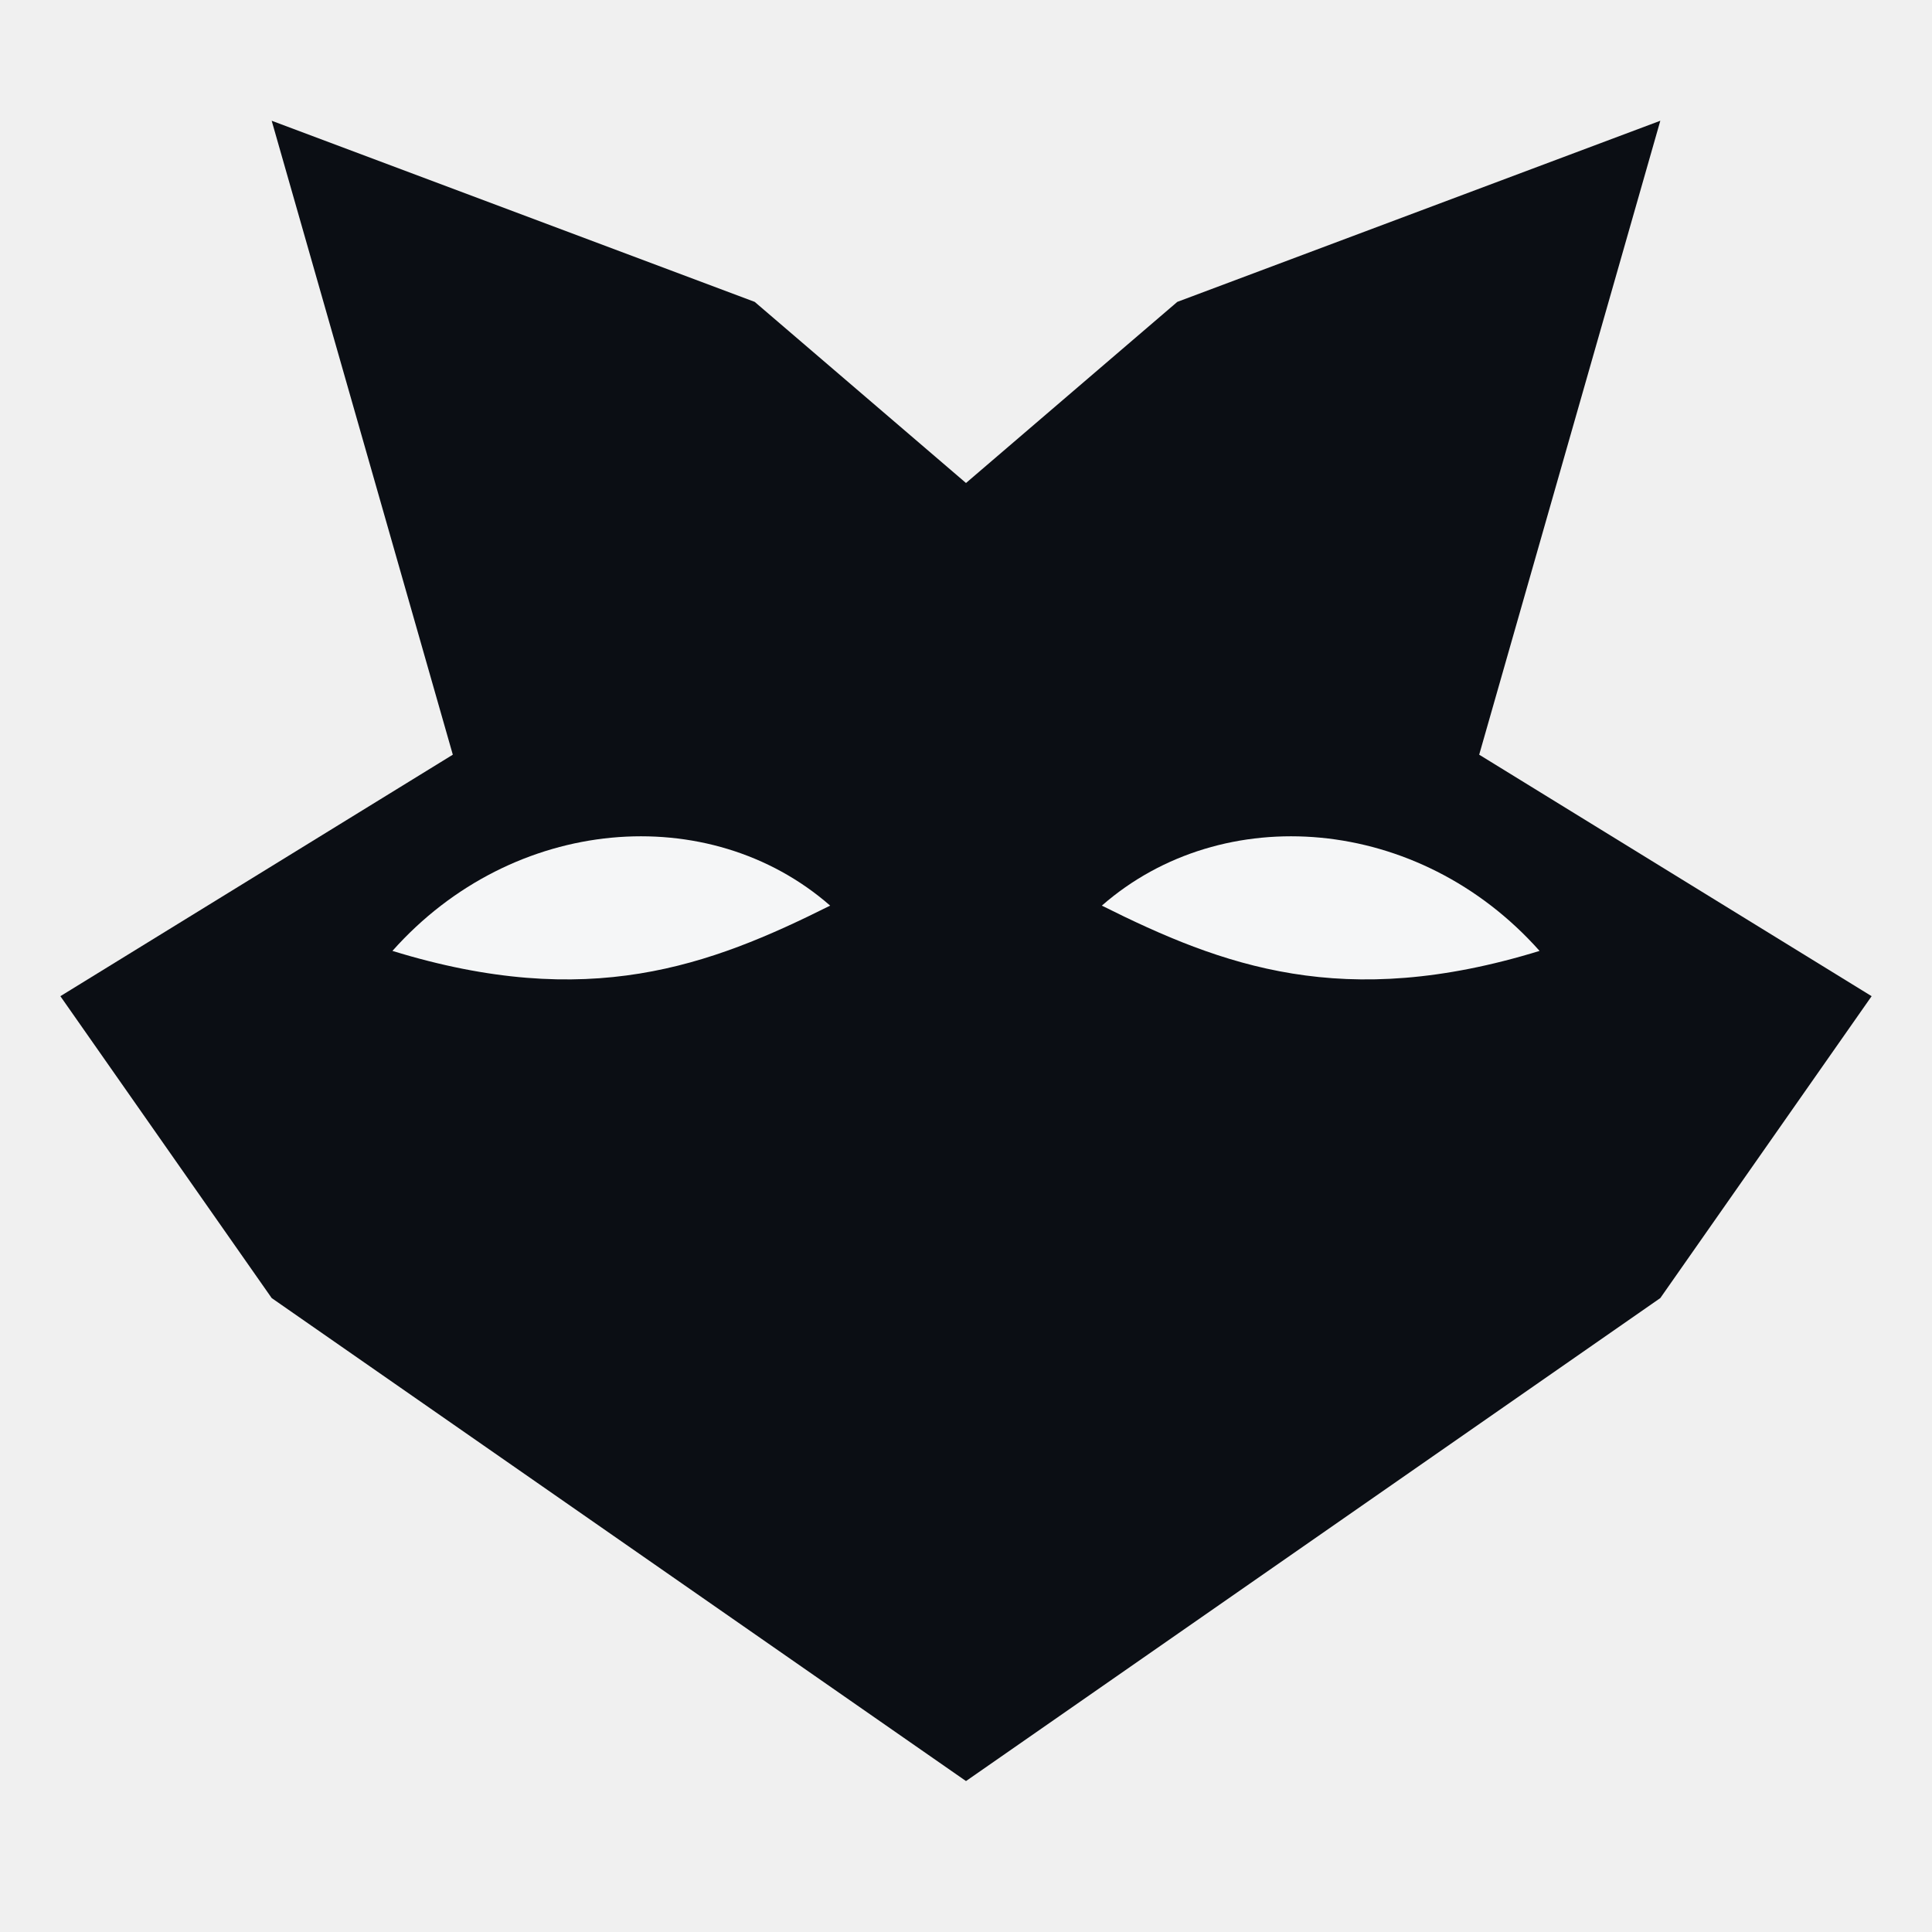
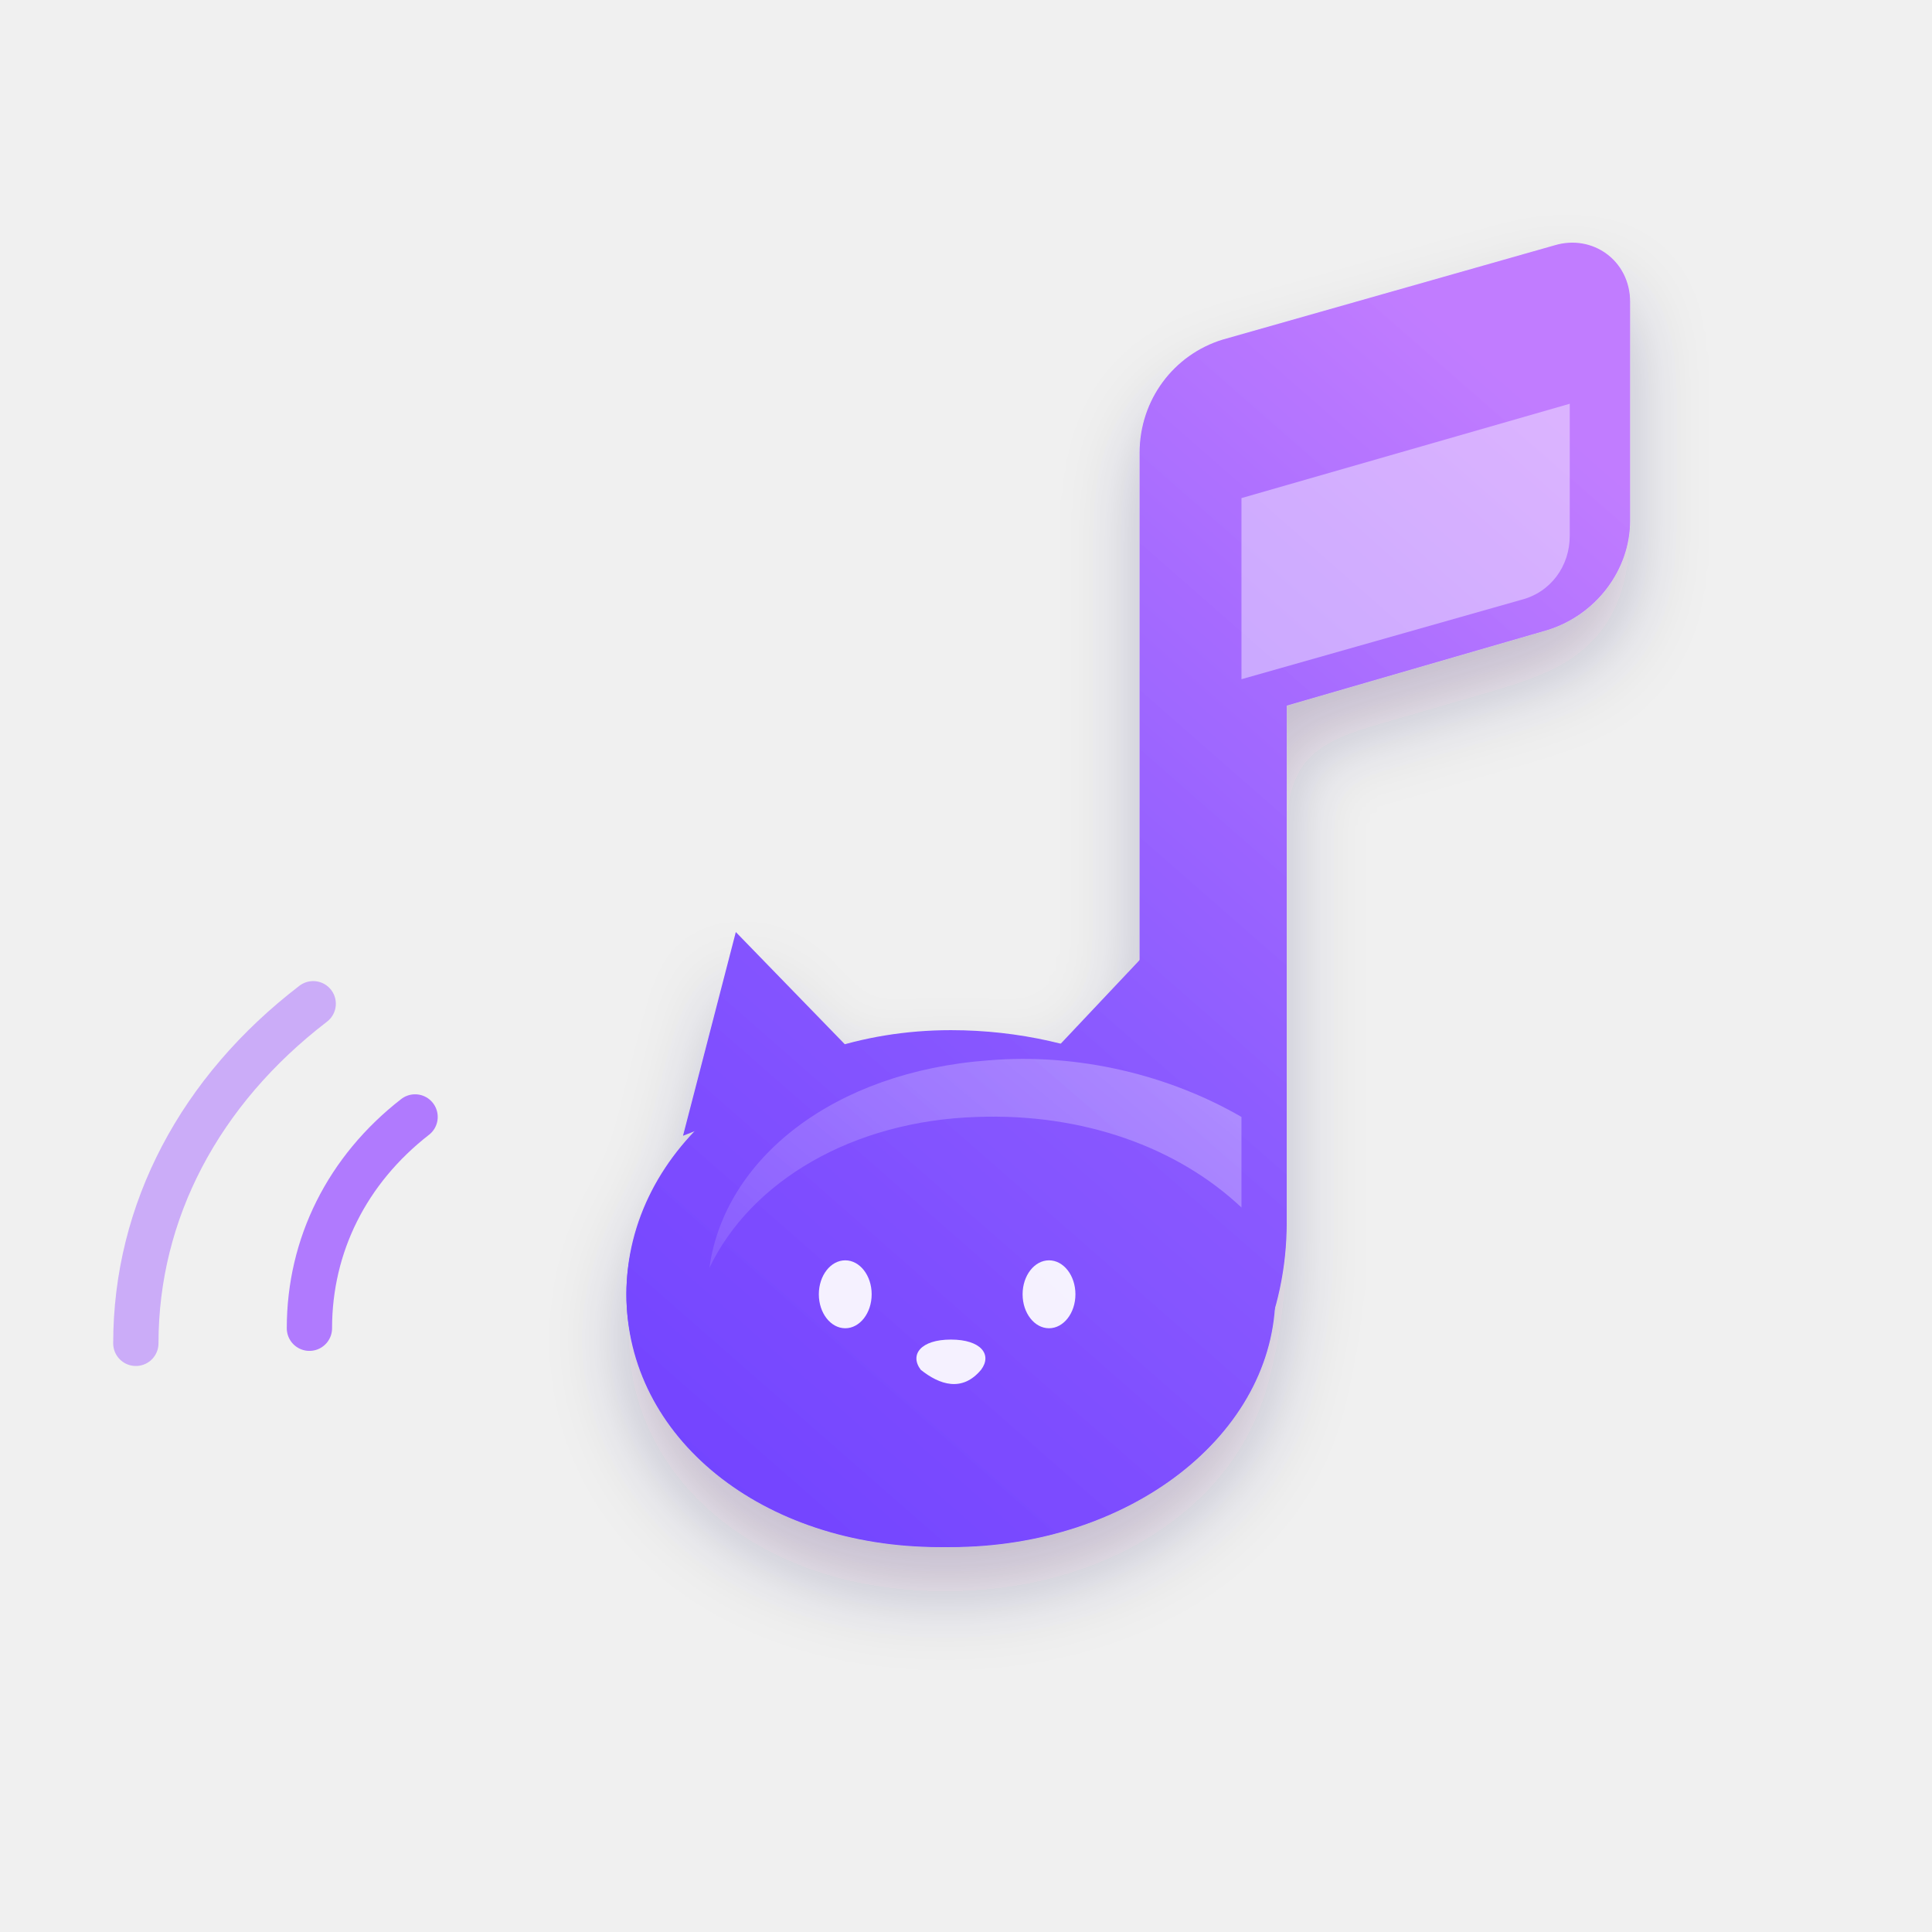
- <svg xmlns="http://www.w3.org/2000/svg" viewBox="0 0 128 128" width="128" height="128">
-   <path fill="#0b0e14" d="     M64,32     L78,20 110,8     L98,50 124,66     L110,86 64,118     L18,86 4,66     L30,50 18,8     L50,20 64,32     Z" />
-   <path fill="#f5f6f7" d="     M26,63     C34,54 47,53 55,60     C47,64 39,67 26,63     Z" />
-   <path fill="#f5f6f7" d="     M102,63     C94,54 81,53 73,60     C81,64 89,67 102,63     Z" />
+ <svg xmlns="http://www.w3.org/2000/svg" viewBox="0 0 512 512" role="img" aria-labelledby="title desc">
+   <defs>
+     <linearGradient id="noteGradient" x1="124" y1="396" x2="390" y2="92" gradientUnits="userSpaceOnUse">
+       <stop offset="0" stop-color="#6C3DFF" />
+       <stop offset="0.52" stop-color="#8C5BFF" />
+       <stop offset="1" stop-color="#C17CFF" />
+     </linearGradient>
+     <linearGradient id="highlightGradient" x1="170" y1="345" x2="315" y2="170" gradientUnits="userSpaceOnUse">
+       <stop offset="0" stop-color="#FFFFFF" stop-opacity="0.08" />
+       <stop offset="1" stop-color="#FFFFFF" stop-opacity="0.42" />
+     </linearGradient>
+     <filter id="softShadow" x="-30%" y="-30%" width="160%" height="160%">
+       <feDropShadow dx="0" dy="12" stdDeviation="10" flood-color="#210D58" flood-opacity="0.22" />
+     </filter>
+   </defs>
+   <g filter="url(#softShadow)">
+     <path d="M302 120c0-14 9-26 22-30l88-25c10-3 20 4 20 15v58c0 13-9 25-22 29l-69 20v137c0 48-40 86-92 86-47 0-83-29-83-67 0-39 38-70 86-70 18 0 35 4 50 11V120Z" fill="url(#noteGradient)" />
+     <path d="M181 301 195 247 229 282Z" fill="url(#noteGradient)" />
+     <path d="M276 282 309 247 322 302Z" fill="url(#noteGradient)" />
+     <ellipse cx="252" cy="343" rx="86" ry="67" fill="url(#noteGradient)" />
+   </g>
+   <path d="M329 138v158c-19-11-43-17-67-15-41 3-70 26-74 55 11-23 38-39 71-40 28-1 53 8 70 24V180l74-21c8-2 13-9 13-17v-35l-87 25Z" fill="url(#highlightGradient)" />
+   <g fill="#FFFFFF" opacity="0.92">
+     <ellipse cx="224" cy="343" rx="7" ry="9" />
+     <ellipse cx="278" cy="343" rx="7" ry="9" />
+     <path d="M244 363c5 4 11 6 16 0 3-4 0-8-8-8-8 0-11 4-8 8Z" />
+   </g>
+   <g fill="none" stroke="#A86DFF" stroke-width="12" stroke-linecap="round" opacity="0.9">
+     <path d="M110 296c-18 14-28 34-28 56" />
+     <path d="M83 266c-30 23-47 55-47 90" opacity="0.58" />
+   </g>
</svg>
